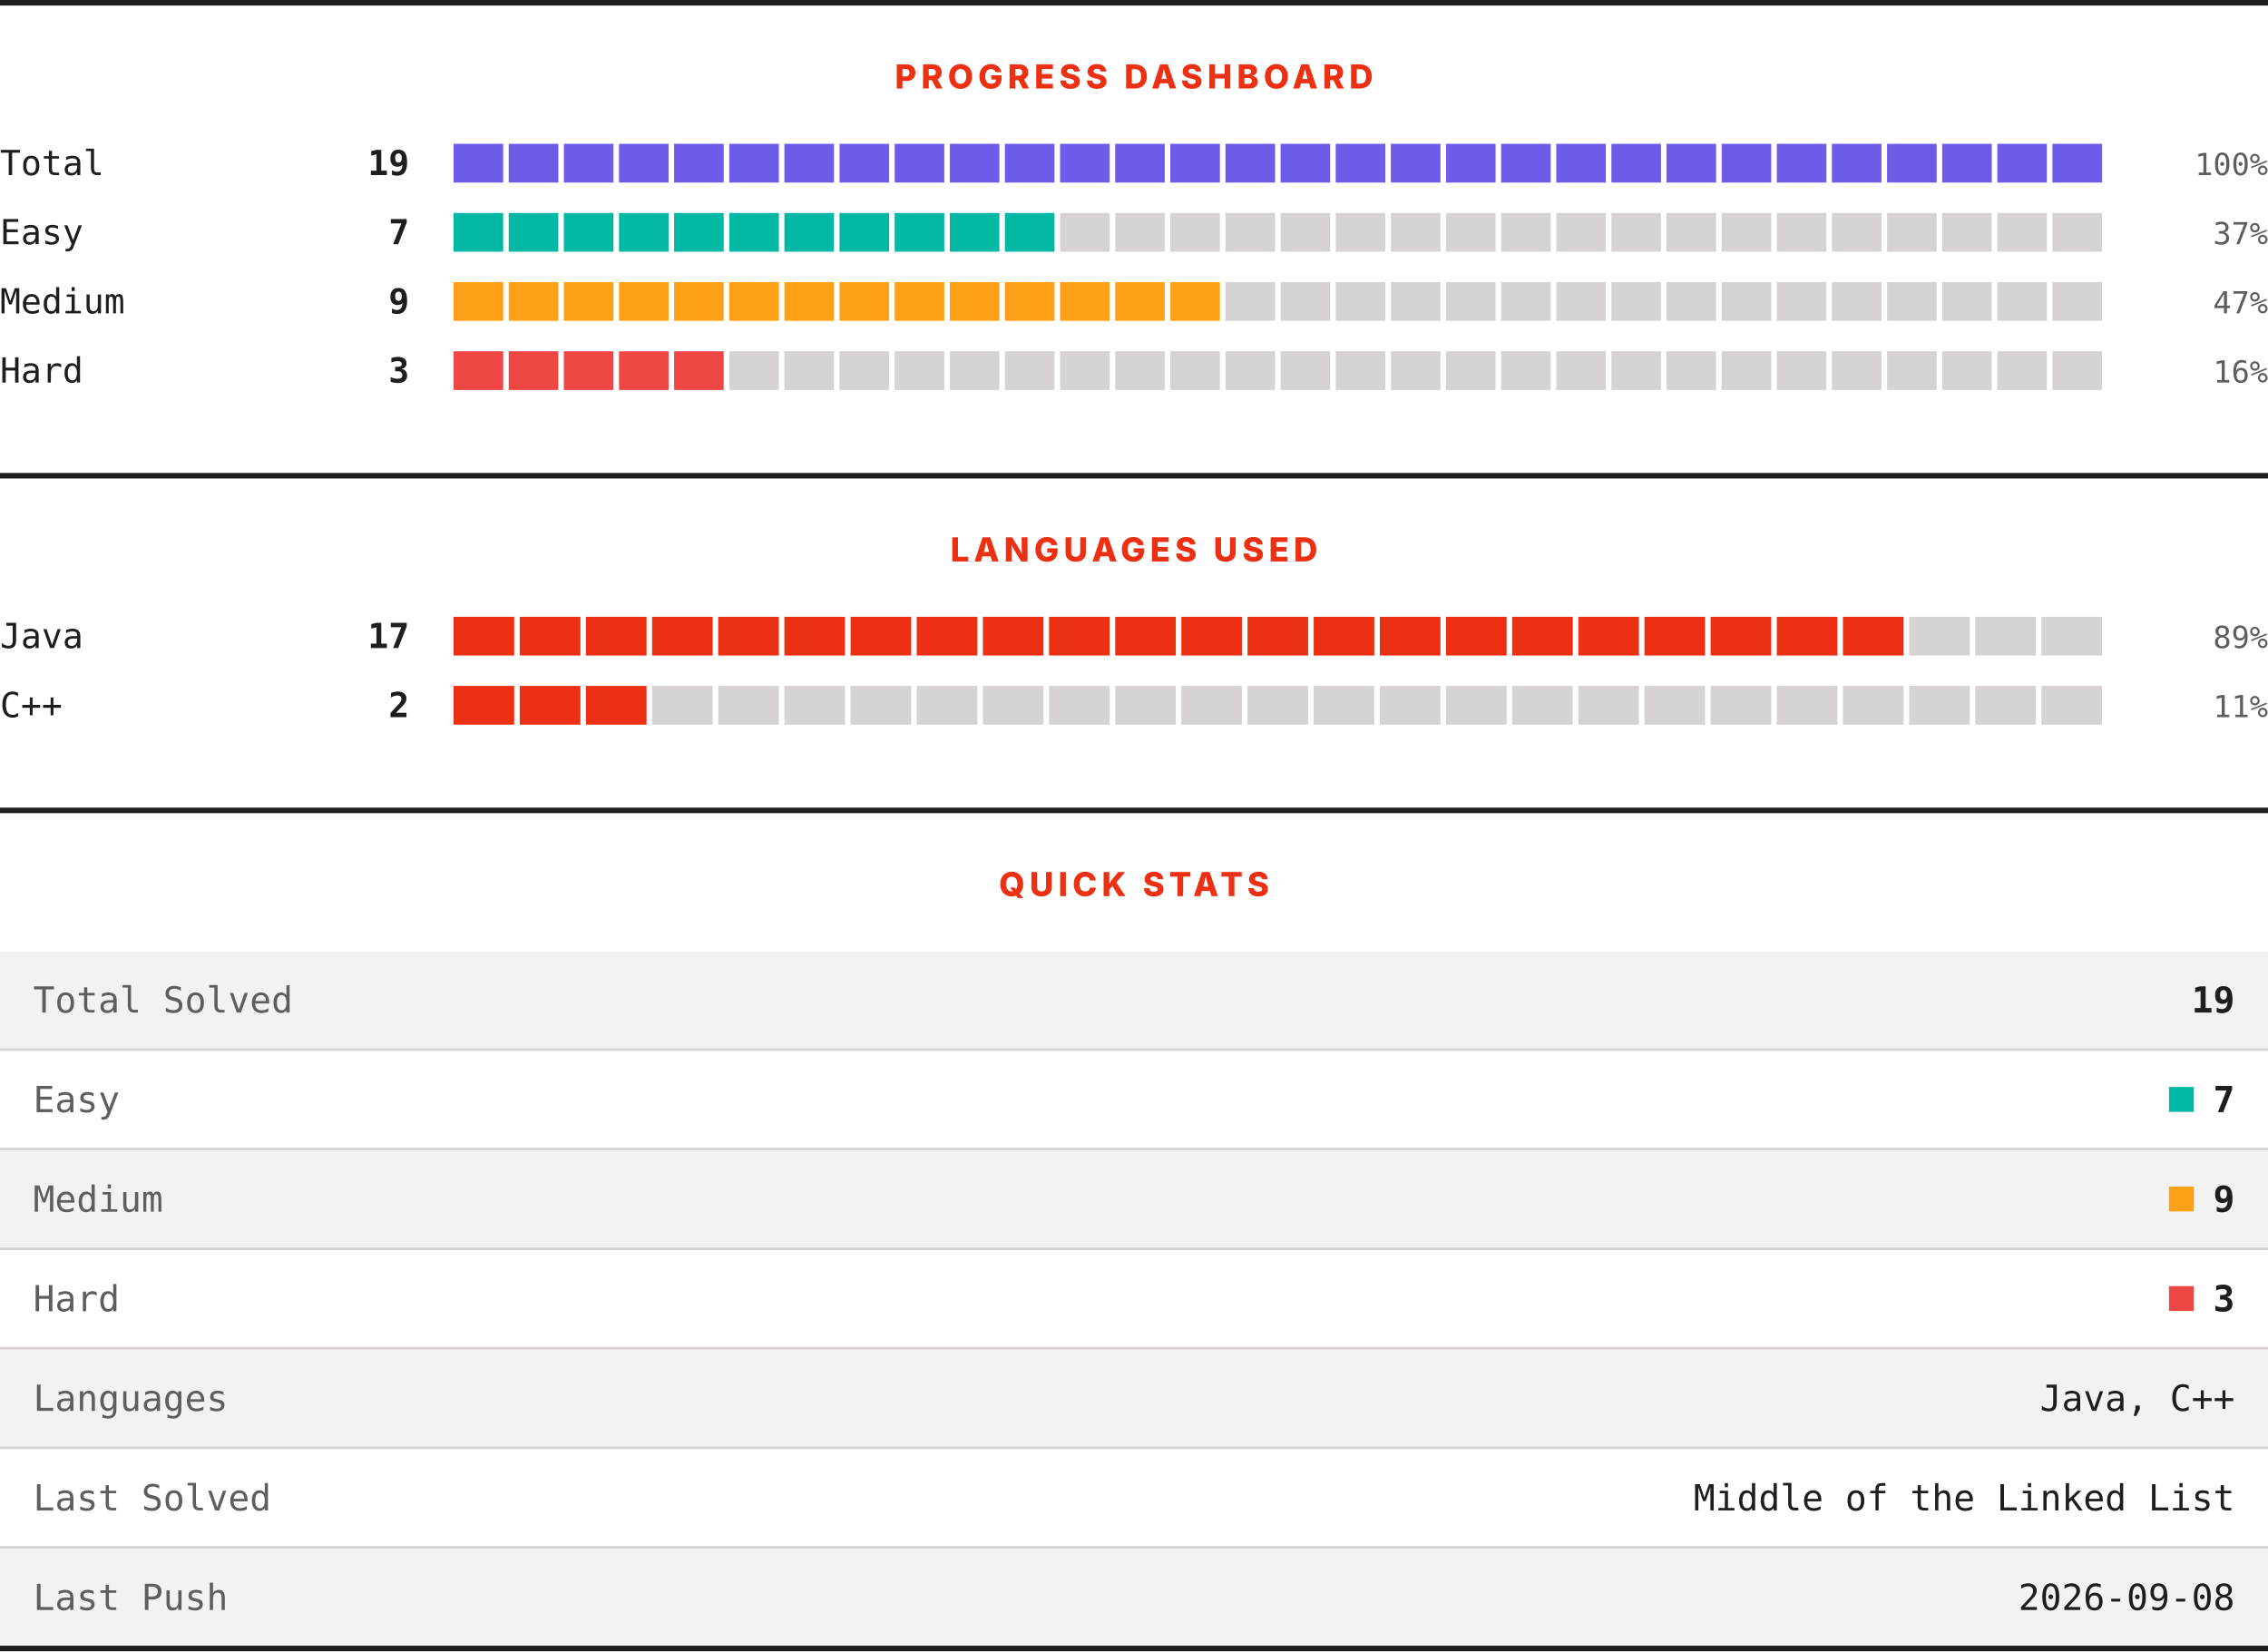
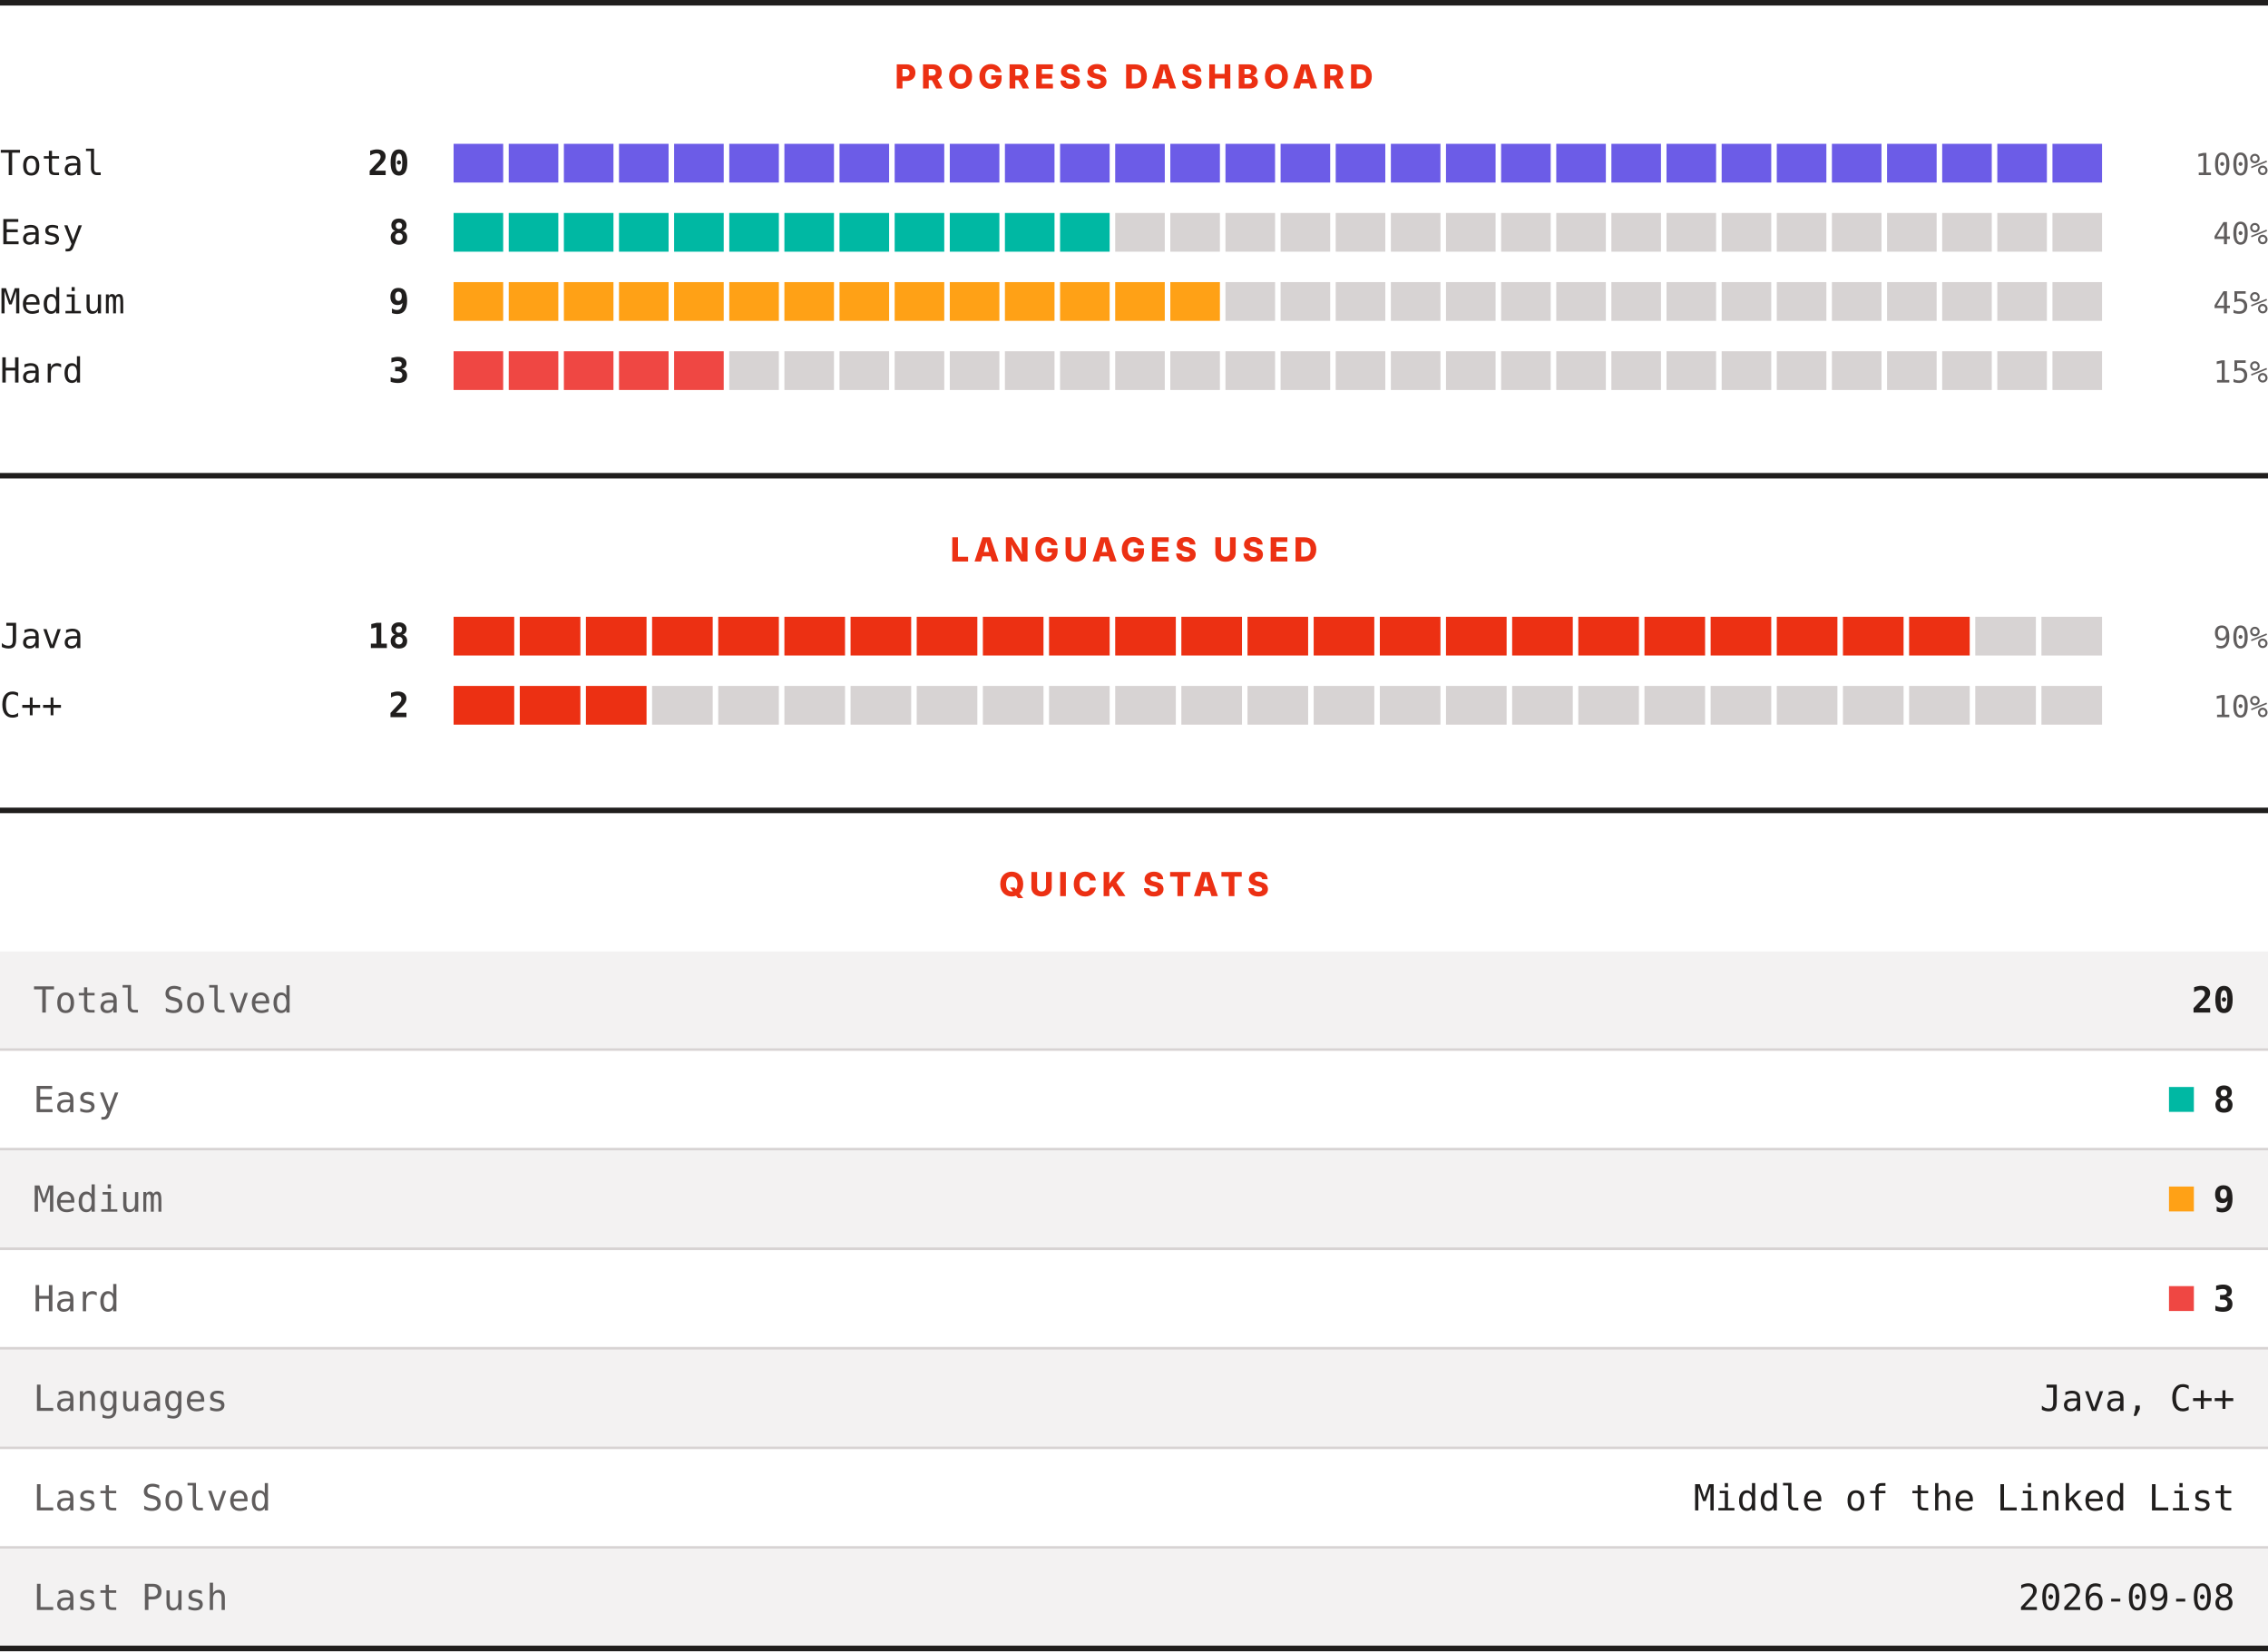
<svg xmlns="http://www.w3.org/2000/svg" width="820" height="597" viewBox="0 0 820 597" role="img" aria-label="LeetCode progress, languages and quick stats">
  <rect width="820" height="597" fill="#ffffff" />
  <rect x="0" y="0" width="820" height="2" fill="#201e1d" />
  <text x="410" y="32" text-anchor="middle" font-family="Archivo, system-ui, -apple-system, Segoe UI, sans-serif" font-size="12" font-weight="800" letter-spacing="1.68" fill="#ec3013">PROGRESS DASHBOARD</text>
  <text x="0" y="63.3" font-family="ui-monospace, SFMono-Regular, Menlo, Consolas, monospace" font-size="12.5" fill="#201e1d">Total</text>
-   <text x="148" y="63.3" text-anchor="end" font-family="ui-monospace, SFMono-Regular, Menlo, Consolas, monospace" font-size="12.5" font-weight="700" fill="#201e1d">19</text>
+   <text x="148" y="63.3" text-anchor="end" font-family="ui-monospace, SFMono-Regular, Menlo, Consolas, monospace" font-size="12.5" font-weight="700" fill="#201e1d">20</text>
  <rect x="164.00" y="52" width="17.93" height="14" fill="#6c5ce7" />
  <rect x="183.93" y="52" width="17.93" height="14" fill="#6c5ce7" />
  <rect x="203.87" y="52" width="17.93" height="14" fill="#6c5ce7" />
  <rect x="223.80" y="52" width="17.93" height="14" fill="#6c5ce7" />
  <rect x="243.73" y="52" width="17.93" height="14" fill="#6c5ce7" />
  <rect x="263.67" y="52" width="17.93" height="14" fill="#6c5ce7" />
  <rect x="283.60" y="52" width="17.93" height="14" fill="#6c5ce7" />
  <rect x="303.53" y="52" width="17.93" height="14" fill="#6c5ce7" />
  <rect x="323.47" y="52" width="17.93" height="14" fill="#6c5ce7" />
  <rect x="343.40" y="52" width="17.93" height="14" fill="#6c5ce7" />
  <rect x="363.33" y="52" width="17.93" height="14" fill="#6c5ce7" />
  <rect x="383.27" y="52" width="17.93" height="14" fill="#6c5ce7" />
  <rect x="403.20" y="52" width="17.93" height="14" fill="#6c5ce7" />
  <rect x="423.13" y="52" width="17.93" height="14" fill="#6c5ce7" />
  <rect x="443.07" y="52" width="17.93" height="14" fill="#6c5ce7" />
  <rect x="463.00" y="52" width="17.93" height="14" fill="#6c5ce7" />
  <rect x="482.93" y="52" width="17.93" height="14" fill="#6c5ce7" />
  <rect x="502.87" y="52" width="17.93" height="14" fill="#6c5ce7" />
  <rect x="522.80" y="52" width="17.93" height="14" fill="#6c5ce7" />
  <rect x="542.73" y="52" width="17.93" height="14" fill="#6c5ce7" />
  <rect x="562.67" y="52" width="17.93" height="14" fill="#6c5ce7" />
  <rect x="582.60" y="52" width="17.93" height="14" fill="#6c5ce7" />
  <rect x="602.53" y="52" width="17.93" height="14" fill="#6c5ce7" />
  <rect x="622.47" y="52" width="17.93" height="14" fill="#6c5ce7" />
  <rect x="642.40" y="52" width="17.93" height="14" fill="#6c5ce7" />
  <rect x="662.33" y="52" width="17.93" height="14" fill="#6c5ce7" />
  <rect x="682.27" y="52" width="17.93" height="14" fill="#6c5ce7" />
  <rect x="702.20" y="52" width="17.93" height="14" fill="#6c5ce7" />
  <rect x="722.13" y="52" width="17.93" height="14" fill="#6c5ce7" />
  <rect x="742.07" y="52" width="17.93" height="14" fill="#6c5ce7" />
  <text x="820" y="63.3" text-anchor="end" font-family="ui-monospace, SFMono-Regular, Menlo, Consolas, monospace" font-size="11" fill="#605d5d">100%</text>
  <text x="0" y="88.3" font-family="ui-monospace, SFMono-Regular, Menlo, Consolas, monospace" font-size="12.5" fill="#201e1d">Easy</text>
-   <text x="148" y="88.3" text-anchor="end" font-family="ui-monospace, SFMono-Regular, Menlo, Consolas, monospace" font-size="12.5" font-weight="700" fill="#201e1d">7</text>
+   <text x="148" y="88.3" text-anchor="end" font-family="ui-monospace, SFMono-Regular, Menlo, Consolas, monospace" font-size="12.5" font-weight="700" fill="#201e1d">8</text>
  <rect x="164.00" y="77" width="17.93" height="14" fill="#00b8a3" />
  <rect x="183.93" y="77" width="17.93" height="14" fill="#00b8a3" />
  <rect x="203.87" y="77" width="17.93" height="14" fill="#00b8a3" />
  <rect x="223.80" y="77" width="17.93" height="14" fill="#00b8a3" />
  <rect x="243.73" y="77" width="17.93" height="14" fill="#00b8a3" />
  <rect x="263.67" y="77" width="17.93" height="14" fill="#00b8a3" />
  <rect x="283.60" y="77" width="17.93" height="14" fill="#00b8a3" />
  <rect x="303.53" y="77" width="17.93" height="14" fill="#00b8a3" />
  <rect x="323.47" y="77" width="17.93" height="14" fill="#00b8a3" />
  <rect x="343.40" y="77" width="17.93" height="14" fill="#00b8a3" />
  <rect x="363.33" y="77" width="17.93" height="14" fill="#00b8a3" />
-   <rect x="383.27" y="77" width="17.93" height="14" fill="#d7d3d3" />
+   <rect x="383.27" y="77" width="17.93" height="14" fill="#00b8a3" />
  <rect x="403.20" y="77" width="17.93" height="14" fill="#d7d3d3" />
  <rect x="423.13" y="77" width="17.93" height="14" fill="#d7d3d3" />
  <rect x="443.07" y="77" width="17.93" height="14" fill="#d7d3d3" />
  <rect x="463.00" y="77" width="17.93" height="14" fill="#d7d3d3" />
  <rect x="482.93" y="77" width="17.93" height="14" fill="#d7d3d3" />
  <rect x="502.87" y="77" width="17.93" height="14" fill="#d7d3d3" />
  <rect x="522.80" y="77" width="17.93" height="14" fill="#d7d3d3" />
  <rect x="542.73" y="77" width="17.93" height="14" fill="#d7d3d3" />
  <rect x="562.67" y="77" width="17.93" height="14" fill="#d7d3d3" />
  <rect x="582.60" y="77" width="17.93" height="14" fill="#d7d3d3" />
  <rect x="602.53" y="77" width="17.93" height="14" fill="#d7d3d3" />
  <rect x="622.47" y="77" width="17.93" height="14" fill="#d7d3d3" />
  <rect x="642.40" y="77" width="17.93" height="14" fill="#d7d3d3" />
  <rect x="662.33" y="77" width="17.93" height="14" fill="#d7d3d3" />
  <rect x="682.27" y="77" width="17.93" height="14" fill="#d7d3d3" />
  <rect x="702.20" y="77" width="17.93" height="14" fill="#d7d3d3" />
  <rect x="722.13" y="77" width="17.93" height="14" fill="#d7d3d3" />
  <rect x="742.07" y="77" width="17.93" height="14" fill="#d7d3d3" />
-   <text x="820" y="88.3" text-anchor="end" font-family="ui-monospace, SFMono-Regular, Menlo, Consolas, monospace" font-size="11" fill="#605d5d">37%</text>
+   <text x="820" y="88.3" text-anchor="end" font-family="ui-monospace, SFMono-Regular, Menlo, Consolas, monospace" font-size="11" fill="#605d5d">40%</text>
  <text x="0" y="113.3" font-family="ui-monospace, SFMono-Regular, Menlo, Consolas, monospace" font-size="12.5" fill="#201e1d">Medium</text>
  <text x="148" y="113.3" text-anchor="end" font-family="ui-monospace, SFMono-Regular, Menlo, Consolas, monospace" font-size="12.5" font-weight="700" fill="#201e1d">9</text>
  <rect x="164.00" y="102" width="17.93" height="14" fill="#ffa116" />
  <rect x="183.93" y="102" width="17.93" height="14" fill="#ffa116" />
  <rect x="203.87" y="102" width="17.93" height="14" fill="#ffa116" />
  <rect x="223.80" y="102" width="17.93" height="14" fill="#ffa116" />
  <rect x="243.73" y="102" width="17.93" height="14" fill="#ffa116" />
  <rect x="263.67" y="102" width="17.93" height="14" fill="#ffa116" />
  <rect x="283.60" y="102" width="17.93" height="14" fill="#ffa116" />
  <rect x="303.53" y="102" width="17.93" height="14" fill="#ffa116" />
  <rect x="323.47" y="102" width="17.93" height="14" fill="#ffa116" />
  <rect x="343.40" y="102" width="17.93" height="14" fill="#ffa116" />
  <rect x="363.33" y="102" width="17.93" height="14" fill="#ffa116" />
  <rect x="383.27" y="102" width="17.93" height="14" fill="#ffa116" />
  <rect x="403.20" y="102" width="17.93" height="14" fill="#ffa116" />
  <rect x="423.13" y="102" width="17.93" height="14" fill="#ffa116" />
  <rect x="443.07" y="102" width="17.93" height="14" fill="#d7d3d3" />
  <rect x="463.00" y="102" width="17.93" height="14" fill="#d7d3d3" />
  <rect x="482.93" y="102" width="17.93" height="14" fill="#d7d3d3" />
  <rect x="502.87" y="102" width="17.93" height="14" fill="#d7d3d3" />
  <rect x="522.80" y="102" width="17.93" height="14" fill="#d7d3d3" />
  <rect x="542.73" y="102" width="17.93" height="14" fill="#d7d3d3" />
  <rect x="562.67" y="102" width="17.93" height="14" fill="#d7d3d3" />
  <rect x="582.60" y="102" width="17.93" height="14" fill="#d7d3d3" />
  <rect x="602.53" y="102" width="17.93" height="14" fill="#d7d3d3" />
  <rect x="622.47" y="102" width="17.93" height="14" fill="#d7d3d3" />
  <rect x="642.40" y="102" width="17.93" height="14" fill="#d7d3d3" />
  <rect x="662.33" y="102" width="17.93" height="14" fill="#d7d3d3" />
  <rect x="682.27" y="102" width="17.93" height="14" fill="#d7d3d3" />
  <rect x="702.20" y="102" width="17.93" height="14" fill="#d7d3d3" />
  <rect x="722.13" y="102" width="17.93" height="14" fill="#d7d3d3" />
  <rect x="742.07" y="102" width="17.93" height="14" fill="#d7d3d3" />
-   <text x="820" y="113.3" text-anchor="end" font-family="ui-monospace, SFMono-Regular, Menlo, Consolas, monospace" font-size="11" fill="#605d5d">47%</text>
+   <text x="820" y="113.3" text-anchor="end" font-family="ui-monospace, SFMono-Regular, Menlo, Consolas, monospace" font-size="11" fill="#605d5d">45%</text>
  <text x="0" y="138.3" font-family="ui-monospace, SFMono-Regular, Menlo, Consolas, monospace" font-size="12.5" fill="#201e1d">Hard</text>
  <text x="148" y="138.3" text-anchor="end" font-family="ui-monospace, SFMono-Regular, Menlo, Consolas, monospace" font-size="12.5" font-weight="700" fill="#201e1d">3</text>
  <rect x="164.00" y="127" width="17.93" height="14" fill="#ef4743" />
  <rect x="183.93" y="127" width="17.93" height="14" fill="#ef4743" />
  <rect x="203.87" y="127" width="17.93" height="14" fill="#ef4743" />
  <rect x="223.80" y="127" width="17.93" height="14" fill="#ef4743" />
  <rect x="243.73" y="127" width="17.93" height="14" fill="#ef4743" />
  <rect x="263.67" y="127" width="17.93" height="14" fill="#d7d3d3" />
  <rect x="283.60" y="127" width="17.93" height="14" fill="#d7d3d3" />
  <rect x="303.53" y="127" width="17.93" height="14" fill="#d7d3d3" />
  <rect x="323.47" y="127" width="17.93" height="14" fill="#d7d3d3" />
  <rect x="343.40" y="127" width="17.93" height="14" fill="#d7d3d3" />
  <rect x="363.33" y="127" width="17.93" height="14" fill="#d7d3d3" />
  <rect x="383.27" y="127" width="17.93" height="14" fill="#d7d3d3" />
  <rect x="403.20" y="127" width="17.93" height="14" fill="#d7d3d3" />
  <rect x="423.13" y="127" width="17.93" height="14" fill="#d7d3d3" />
  <rect x="443.07" y="127" width="17.93" height="14" fill="#d7d3d3" />
  <rect x="463.00" y="127" width="17.93" height="14" fill="#d7d3d3" />
  <rect x="482.93" y="127" width="17.93" height="14" fill="#d7d3d3" />
  <rect x="502.87" y="127" width="17.93" height="14" fill="#d7d3d3" />
  <rect x="522.80" y="127" width="17.93" height="14" fill="#d7d3d3" />
  <rect x="542.73" y="127" width="17.93" height="14" fill="#d7d3d3" />
  <rect x="562.67" y="127" width="17.93" height="14" fill="#d7d3d3" />
  <rect x="582.60" y="127" width="17.93" height="14" fill="#d7d3d3" />
  <rect x="602.53" y="127" width="17.93" height="14" fill="#d7d3d3" />
  <rect x="622.47" y="127" width="17.93" height="14" fill="#d7d3d3" />
  <rect x="642.40" y="127" width="17.93" height="14" fill="#d7d3d3" />
  <rect x="662.33" y="127" width="17.93" height="14" fill="#d7d3d3" />
  <rect x="682.27" y="127" width="17.93" height="14" fill="#d7d3d3" />
  <rect x="702.20" y="127" width="17.93" height="14" fill="#d7d3d3" />
  <rect x="722.13" y="127" width="17.93" height="14" fill="#d7d3d3" />
  <rect x="742.07" y="127" width="17.93" height="14" fill="#d7d3d3" />
-   <text x="820" y="138.3" text-anchor="end" font-family="ui-monospace, SFMono-Regular, Menlo, Consolas, monospace" font-size="11" fill="#605d5d">16%</text>
+   <text x="820" y="138.3" text-anchor="end" font-family="ui-monospace, SFMono-Regular, Menlo, Consolas, monospace" font-size="11" fill="#605d5d">15%</text>
  <rect x="0" y="171" width="820" height="2" fill="#201e1d" />
  <text x="410" y="203" text-anchor="middle" font-family="Archivo, system-ui, -apple-system, Segoe UI, sans-serif" font-size="12" font-weight="800" letter-spacing="1.68" fill="#ec3013">LANGUAGES USED</text>
  <text x="0" y="234.3" font-family="ui-monospace, SFMono-Regular, Menlo, Consolas, monospace" font-size="12.5" fill="#201e1d">Java</text>
-   <text x="148" y="234.3" text-anchor="end" font-family="ui-monospace, SFMono-Regular, Menlo, Consolas, monospace" font-size="12.5" font-weight="700" fill="#201e1d">17</text>
+   <text x="148" y="234.3" text-anchor="end" font-family="ui-monospace, SFMono-Regular, Menlo, Consolas, monospace" font-size="12.5" font-weight="700" fill="#201e1d">18</text>
  <rect x="164.00" y="223" width="21.92" height="14" fill="#ec3013" />
  <rect x="187.92" y="223" width="21.92" height="14" fill="#ec3013" />
  <rect x="211.84" y="223" width="21.92" height="14" fill="#ec3013" />
  <rect x="235.76" y="223" width="21.92" height="14" fill="#ec3013" />
  <rect x="259.68" y="223" width="21.92" height="14" fill="#ec3013" />
  <rect x="283.60" y="223" width="21.92" height="14" fill="#ec3013" />
  <rect x="307.52" y="223" width="21.92" height="14" fill="#ec3013" />
  <rect x="331.44" y="223" width="21.92" height="14" fill="#ec3013" />
  <rect x="355.36" y="223" width="21.92" height="14" fill="#ec3013" />
  <rect x="379.28" y="223" width="21.92" height="14" fill="#ec3013" />
  <rect x="403.20" y="223" width="21.92" height="14" fill="#ec3013" />
  <rect x="427.12" y="223" width="21.92" height="14" fill="#ec3013" />
  <rect x="451.04" y="223" width="21.92" height="14" fill="#ec3013" />
  <rect x="474.96" y="223" width="21.92" height="14" fill="#ec3013" />
  <rect x="498.88" y="223" width="21.92" height="14" fill="#ec3013" />
  <rect x="522.80" y="223" width="21.92" height="14" fill="#ec3013" />
  <rect x="546.72" y="223" width="21.92" height="14" fill="#ec3013" />
  <rect x="570.64" y="223" width="21.92" height="14" fill="#ec3013" />
  <rect x="594.56" y="223" width="21.92" height="14" fill="#ec3013" />
  <rect x="618.48" y="223" width="21.92" height="14" fill="#ec3013" />
  <rect x="642.40" y="223" width="21.92" height="14" fill="#ec3013" />
  <rect x="666.32" y="223" width="21.92" height="14" fill="#ec3013" />
-   <rect x="690.24" y="223" width="21.92" height="14" fill="#d7d3d3" />
+   <rect x="690.24" y="223" width="21.92" height="14" fill="#ec3013" />
  <rect x="714.16" y="223" width="21.92" height="14" fill="#d7d3d3" />
  <rect x="738.08" y="223" width="21.92" height="14" fill="#d7d3d3" />
-   <text x="820" y="234.3" text-anchor="end" font-family="ui-monospace, SFMono-Regular, Menlo, Consolas, monospace" font-size="11" fill="#605d5d">89%</text>
+   <text x="820" y="234.3" text-anchor="end" font-family="ui-monospace, SFMono-Regular, Menlo, Consolas, monospace" font-size="11" fill="#605d5d">90%</text>
  <text x="0" y="259.3" font-family="ui-monospace, SFMono-Regular, Menlo, Consolas, monospace" font-size="12.5" fill="#201e1d">C++</text>
  <text x="148" y="259.3" text-anchor="end" font-family="ui-monospace, SFMono-Regular, Menlo, Consolas, monospace" font-size="12.5" font-weight="700" fill="#201e1d">2</text>
  <rect x="164.00" y="248" width="21.92" height="14" fill="#ec3013" />
  <rect x="187.92" y="248" width="21.92" height="14" fill="#ec3013" />
  <rect x="211.84" y="248" width="21.92" height="14" fill="#ec3013" />
  <rect x="235.76" y="248" width="21.92" height="14" fill="#d7d3d3" />
  <rect x="259.68" y="248" width="21.92" height="14" fill="#d7d3d3" />
  <rect x="283.60" y="248" width="21.92" height="14" fill="#d7d3d3" />
  <rect x="307.52" y="248" width="21.92" height="14" fill="#d7d3d3" />
  <rect x="331.44" y="248" width="21.92" height="14" fill="#d7d3d3" />
  <rect x="355.36" y="248" width="21.92" height="14" fill="#d7d3d3" />
  <rect x="379.28" y="248" width="21.92" height="14" fill="#d7d3d3" />
  <rect x="403.20" y="248" width="21.92" height="14" fill="#d7d3d3" />
  <rect x="427.12" y="248" width="21.92" height="14" fill="#d7d3d3" />
  <rect x="451.04" y="248" width="21.92" height="14" fill="#d7d3d3" />
  <rect x="474.96" y="248" width="21.92" height="14" fill="#d7d3d3" />
  <rect x="498.88" y="248" width="21.92" height="14" fill="#d7d3d3" />
  <rect x="522.80" y="248" width="21.92" height="14" fill="#d7d3d3" />
  <rect x="546.72" y="248" width="21.92" height="14" fill="#d7d3d3" />
  <rect x="570.64" y="248" width="21.92" height="14" fill="#d7d3d3" />
  <rect x="594.56" y="248" width="21.92" height="14" fill="#d7d3d3" />
  <rect x="618.48" y="248" width="21.92" height="14" fill="#d7d3d3" />
  <rect x="642.40" y="248" width="21.92" height="14" fill="#d7d3d3" />
  <rect x="666.32" y="248" width="21.92" height="14" fill="#d7d3d3" />
  <rect x="690.24" y="248" width="21.92" height="14" fill="#d7d3d3" />
  <rect x="714.16" y="248" width="21.92" height="14" fill="#d7d3d3" />
  <rect x="738.08" y="248" width="21.92" height="14" fill="#d7d3d3" />
-   <text x="820" y="259.3" text-anchor="end" font-family="ui-monospace, SFMono-Regular, Menlo, Consolas, monospace" font-size="11" fill="#605d5d">11%</text>
+   <text x="820" y="259.3" text-anchor="end" font-family="ui-monospace, SFMono-Regular, Menlo, Consolas, monospace" font-size="11" fill="#605d5d">10%</text>
  <rect x="0" y="292" width="820" height="2" fill="#201e1d" />
  <text x="410" y="324" text-anchor="middle" font-family="Archivo, system-ui, -apple-system, Segoe UI, sans-serif" font-size="12" font-weight="800" letter-spacing="1.68" fill="#ec3013">QUICK STATS</text>
  <rect x="0" y="344" width="820" height="35" fill="#f3f2f2" />
  <text x="12" y="366.1" font-family="ui-monospace, SFMono-Regular, Menlo, Consolas, monospace" font-size="13" fill="#605d5d">Total Solved</text>
-   <text x="808" y="366.1" text-anchor="end" font-family="ui-monospace, SFMono-Regular, Menlo, Consolas, monospace" font-size="13" font-weight="700" fill="#201e1d">19</text>
+   <text x="808" y="366.1" text-anchor="end" font-family="ui-monospace, SFMono-Regular, Menlo, Consolas, monospace" font-size="13" font-weight="700" fill="#201e1d">20</text>
  <rect x="0" y="379" width="820" height="1" fill="#d7d3d3" />
  <rect x="0" y="380" width="820" height="35" fill="#ffffff" />
  <text x="12" y="402.1" font-family="ui-monospace, SFMono-Regular, Menlo, Consolas, monospace" font-size="13" fill="#605d5d">Easy</text>
  <rect x="784.2" y="393" width="9" height="9" fill="#00b8a3" />
-   <text x="808" y="402.1" text-anchor="end" font-family="ui-monospace, SFMono-Regular, Menlo, Consolas, monospace" font-size="13" font-weight="700" fill="#201e1d">7</text>
+   <text x="808" y="402.1" text-anchor="end" font-family="ui-monospace, SFMono-Regular, Menlo, Consolas, monospace" font-size="13" font-weight="700" fill="#201e1d">8</text>
  <rect x="0" y="415" width="820" height="1" fill="#d7d3d3" />
  <rect x="0" y="416" width="820" height="35" fill="#f3f2f2" />
  <text x="12" y="438.1" font-family="ui-monospace, SFMono-Regular, Menlo, Consolas, monospace" font-size="13" fill="#605d5d">Medium</text>
  <rect x="784.2" y="429" width="9" height="9" fill="#ffa116" />
  <text x="808" y="438.1" text-anchor="end" font-family="ui-monospace, SFMono-Regular, Menlo, Consolas, monospace" font-size="13" font-weight="700" fill="#201e1d">9</text>
  <rect x="0" y="451" width="820" height="1" fill="#d7d3d3" />
  <rect x="0" y="452" width="820" height="35" fill="#ffffff" />
  <text x="12" y="474.1" font-family="ui-monospace, SFMono-Regular, Menlo, Consolas, monospace" font-size="13" fill="#605d5d">Hard</text>
  <rect x="784.2" y="465" width="9" height="9" fill="#ef4743" />
  <text x="808" y="474.1" text-anchor="end" font-family="ui-monospace, SFMono-Regular, Menlo, Consolas, monospace" font-size="13" font-weight="700" fill="#201e1d">3</text>
  <rect x="0" y="487" width="820" height="1" fill="#d7d3d3" />
  <rect x="0" y="488" width="820" height="35" fill="#f3f2f2" />
  <text x="12" y="510.1" font-family="ui-monospace, SFMono-Regular, Menlo, Consolas, monospace" font-size="13" fill="#605d5d">Languages</text>
  <text x="808" y="510.1" text-anchor="end" font-family="ui-monospace, SFMono-Regular, Menlo, Consolas, monospace" font-size="13" fill="#201e1d">Java, C++</text>
  <rect x="0" y="523" width="820" height="1" fill="#d7d3d3" />
  <rect x="0" y="524" width="820" height="35" fill="#ffffff" />
  <text x="12" y="546.1" font-family="ui-monospace, SFMono-Regular, Menlo, Consolas, monospace" font-size="13" fill="#605d5d">Last Solved</text>
  <text x="808" y="546.1" text-anchor="end" font-family="ui-monospace, SFMono-Regular, Menlo, Consolas, monospace" font-size="13" fill="#201e1d">Middle of the Linked List</text>
  <rect x="0" y="559" width="820" height="1" fill="#d7d3d3" />
  <rect x="0" y="560" width="820" height="35" fill="#f3f2f2" />
  <text x="12" y="582.1" font-family="ui-monospace, SFMono-Regular, Menlo, Consolas, monospace" font-size="13" fill="#605d5d">Last Push</text>
  <text x="808" y="582.1" text-anchor="end" font-family="ui-monospace, SFMono-Regular, Menlo, Consolas, monospace" font-size="13" fill="#201e1d">2026-09-08</text>
  <rect x="0" y="595" width="820" height="2" fill="#201e1d" />
</svg>
